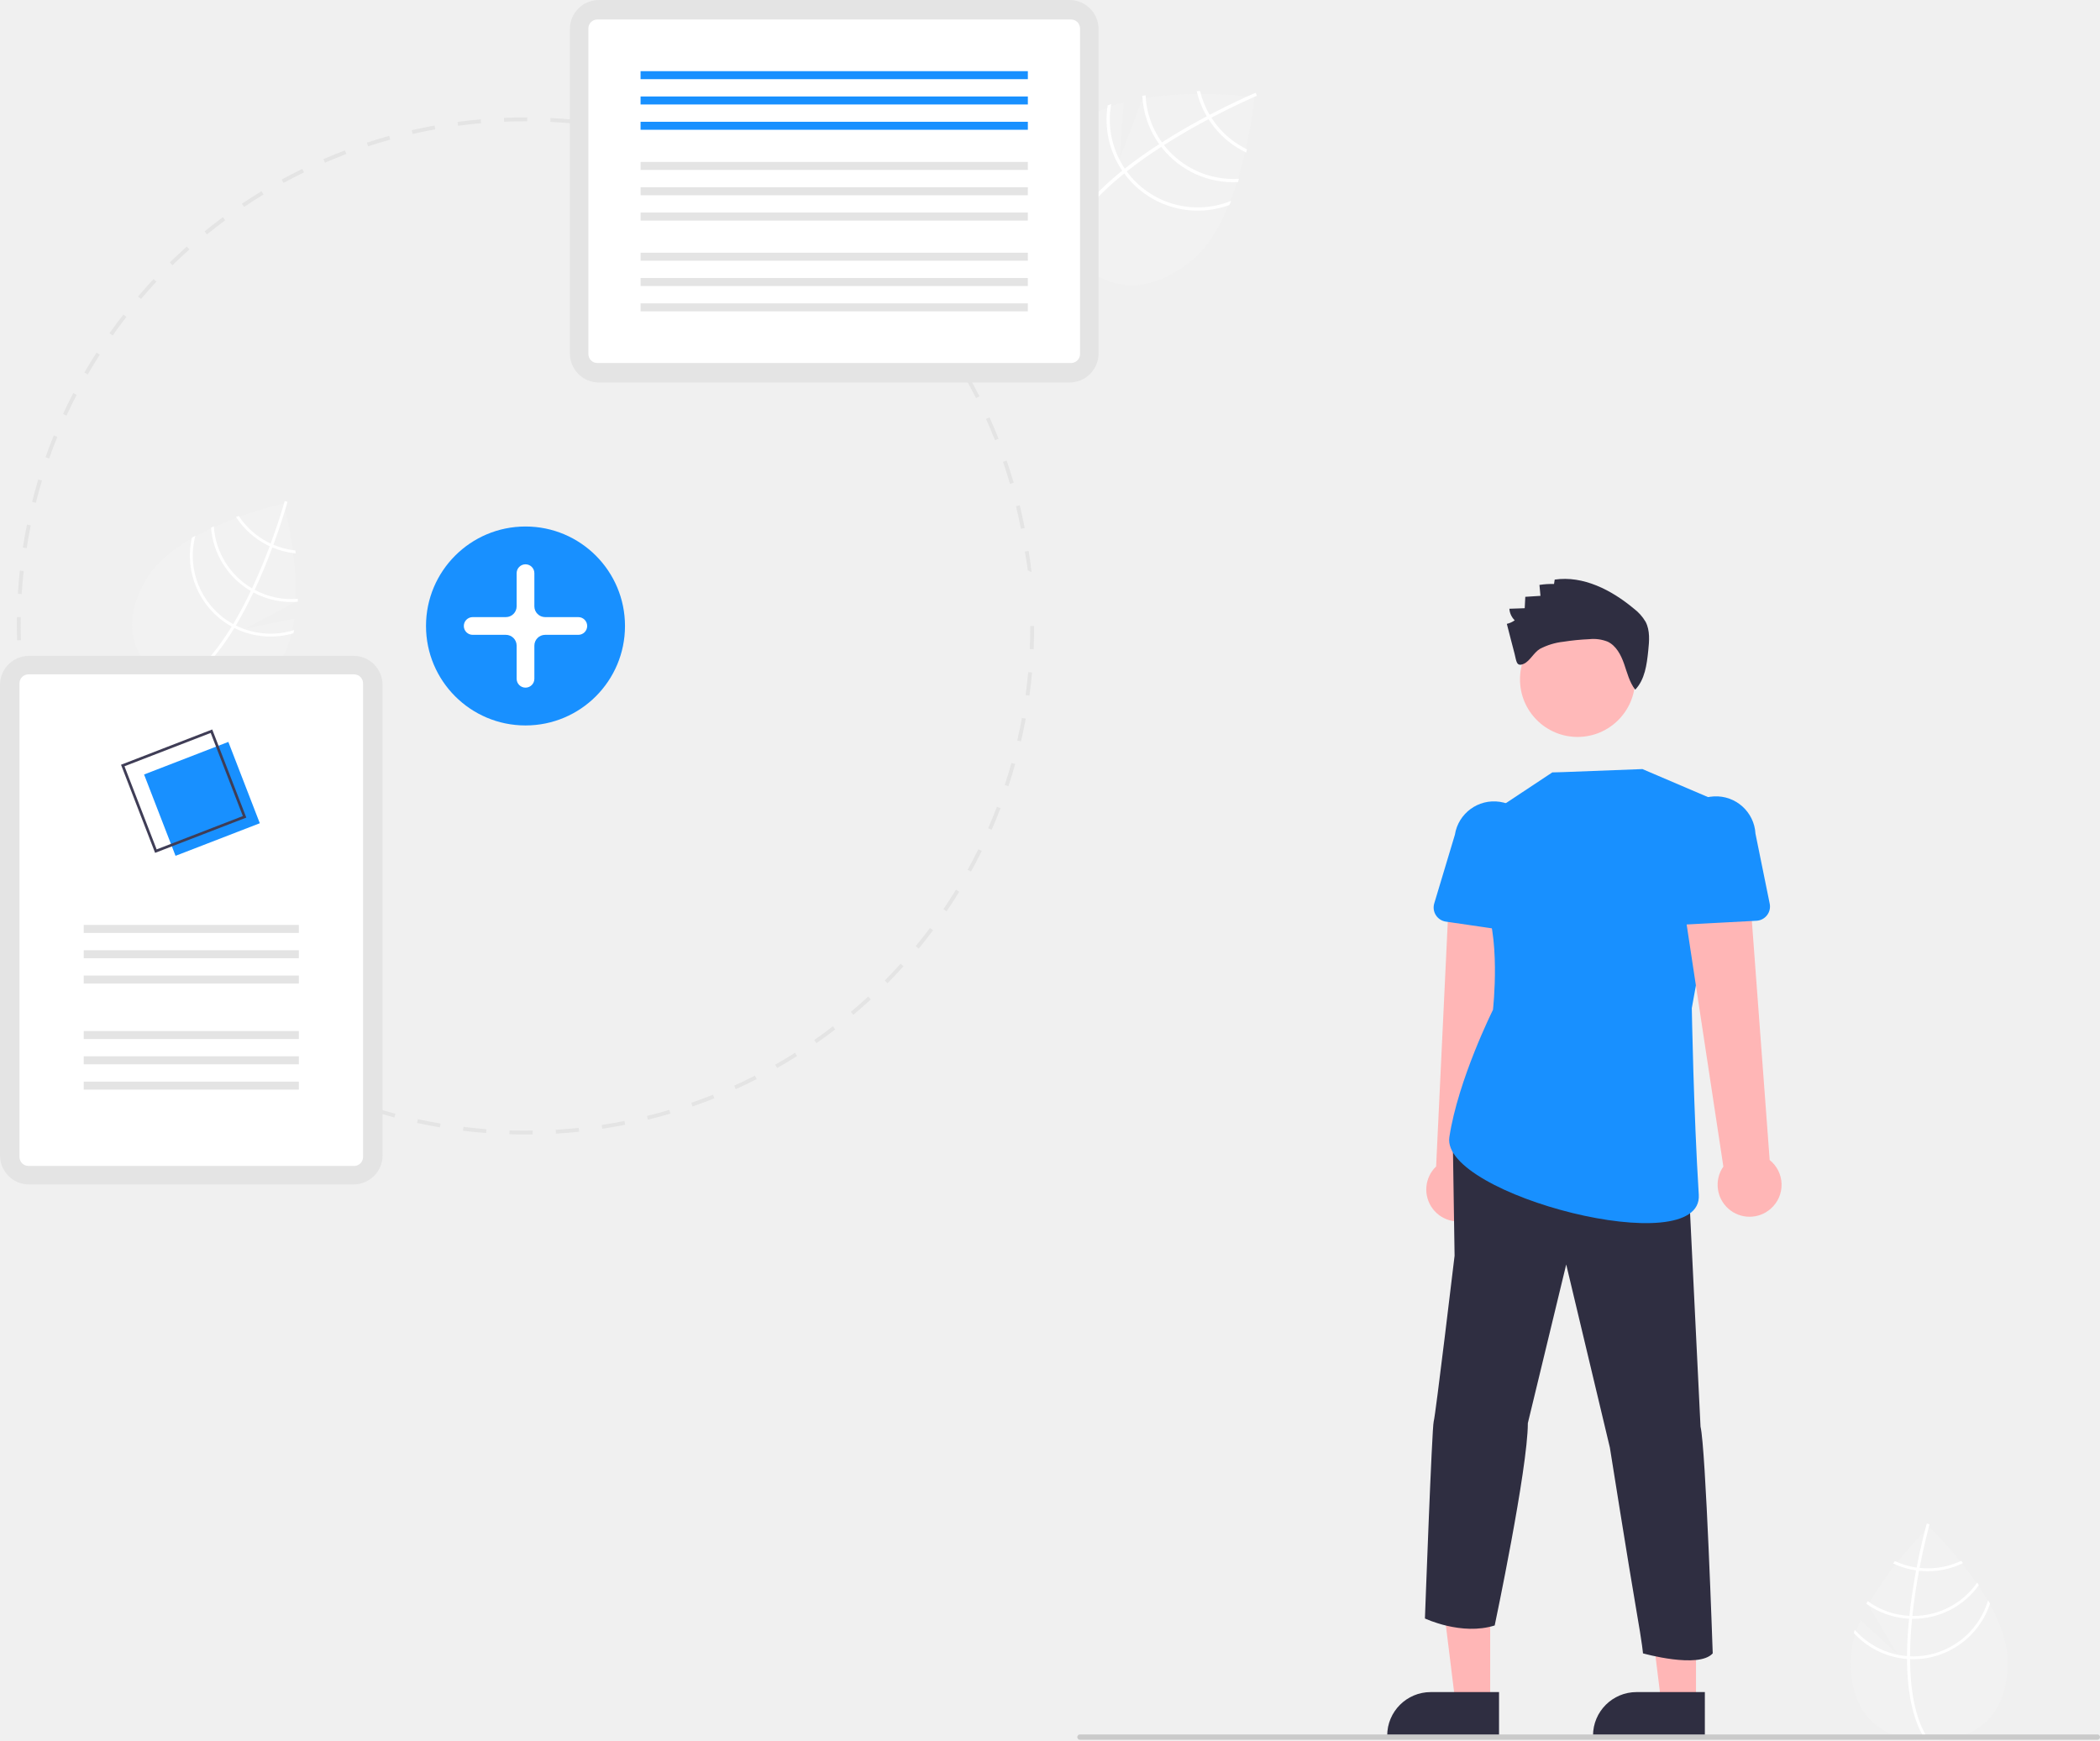
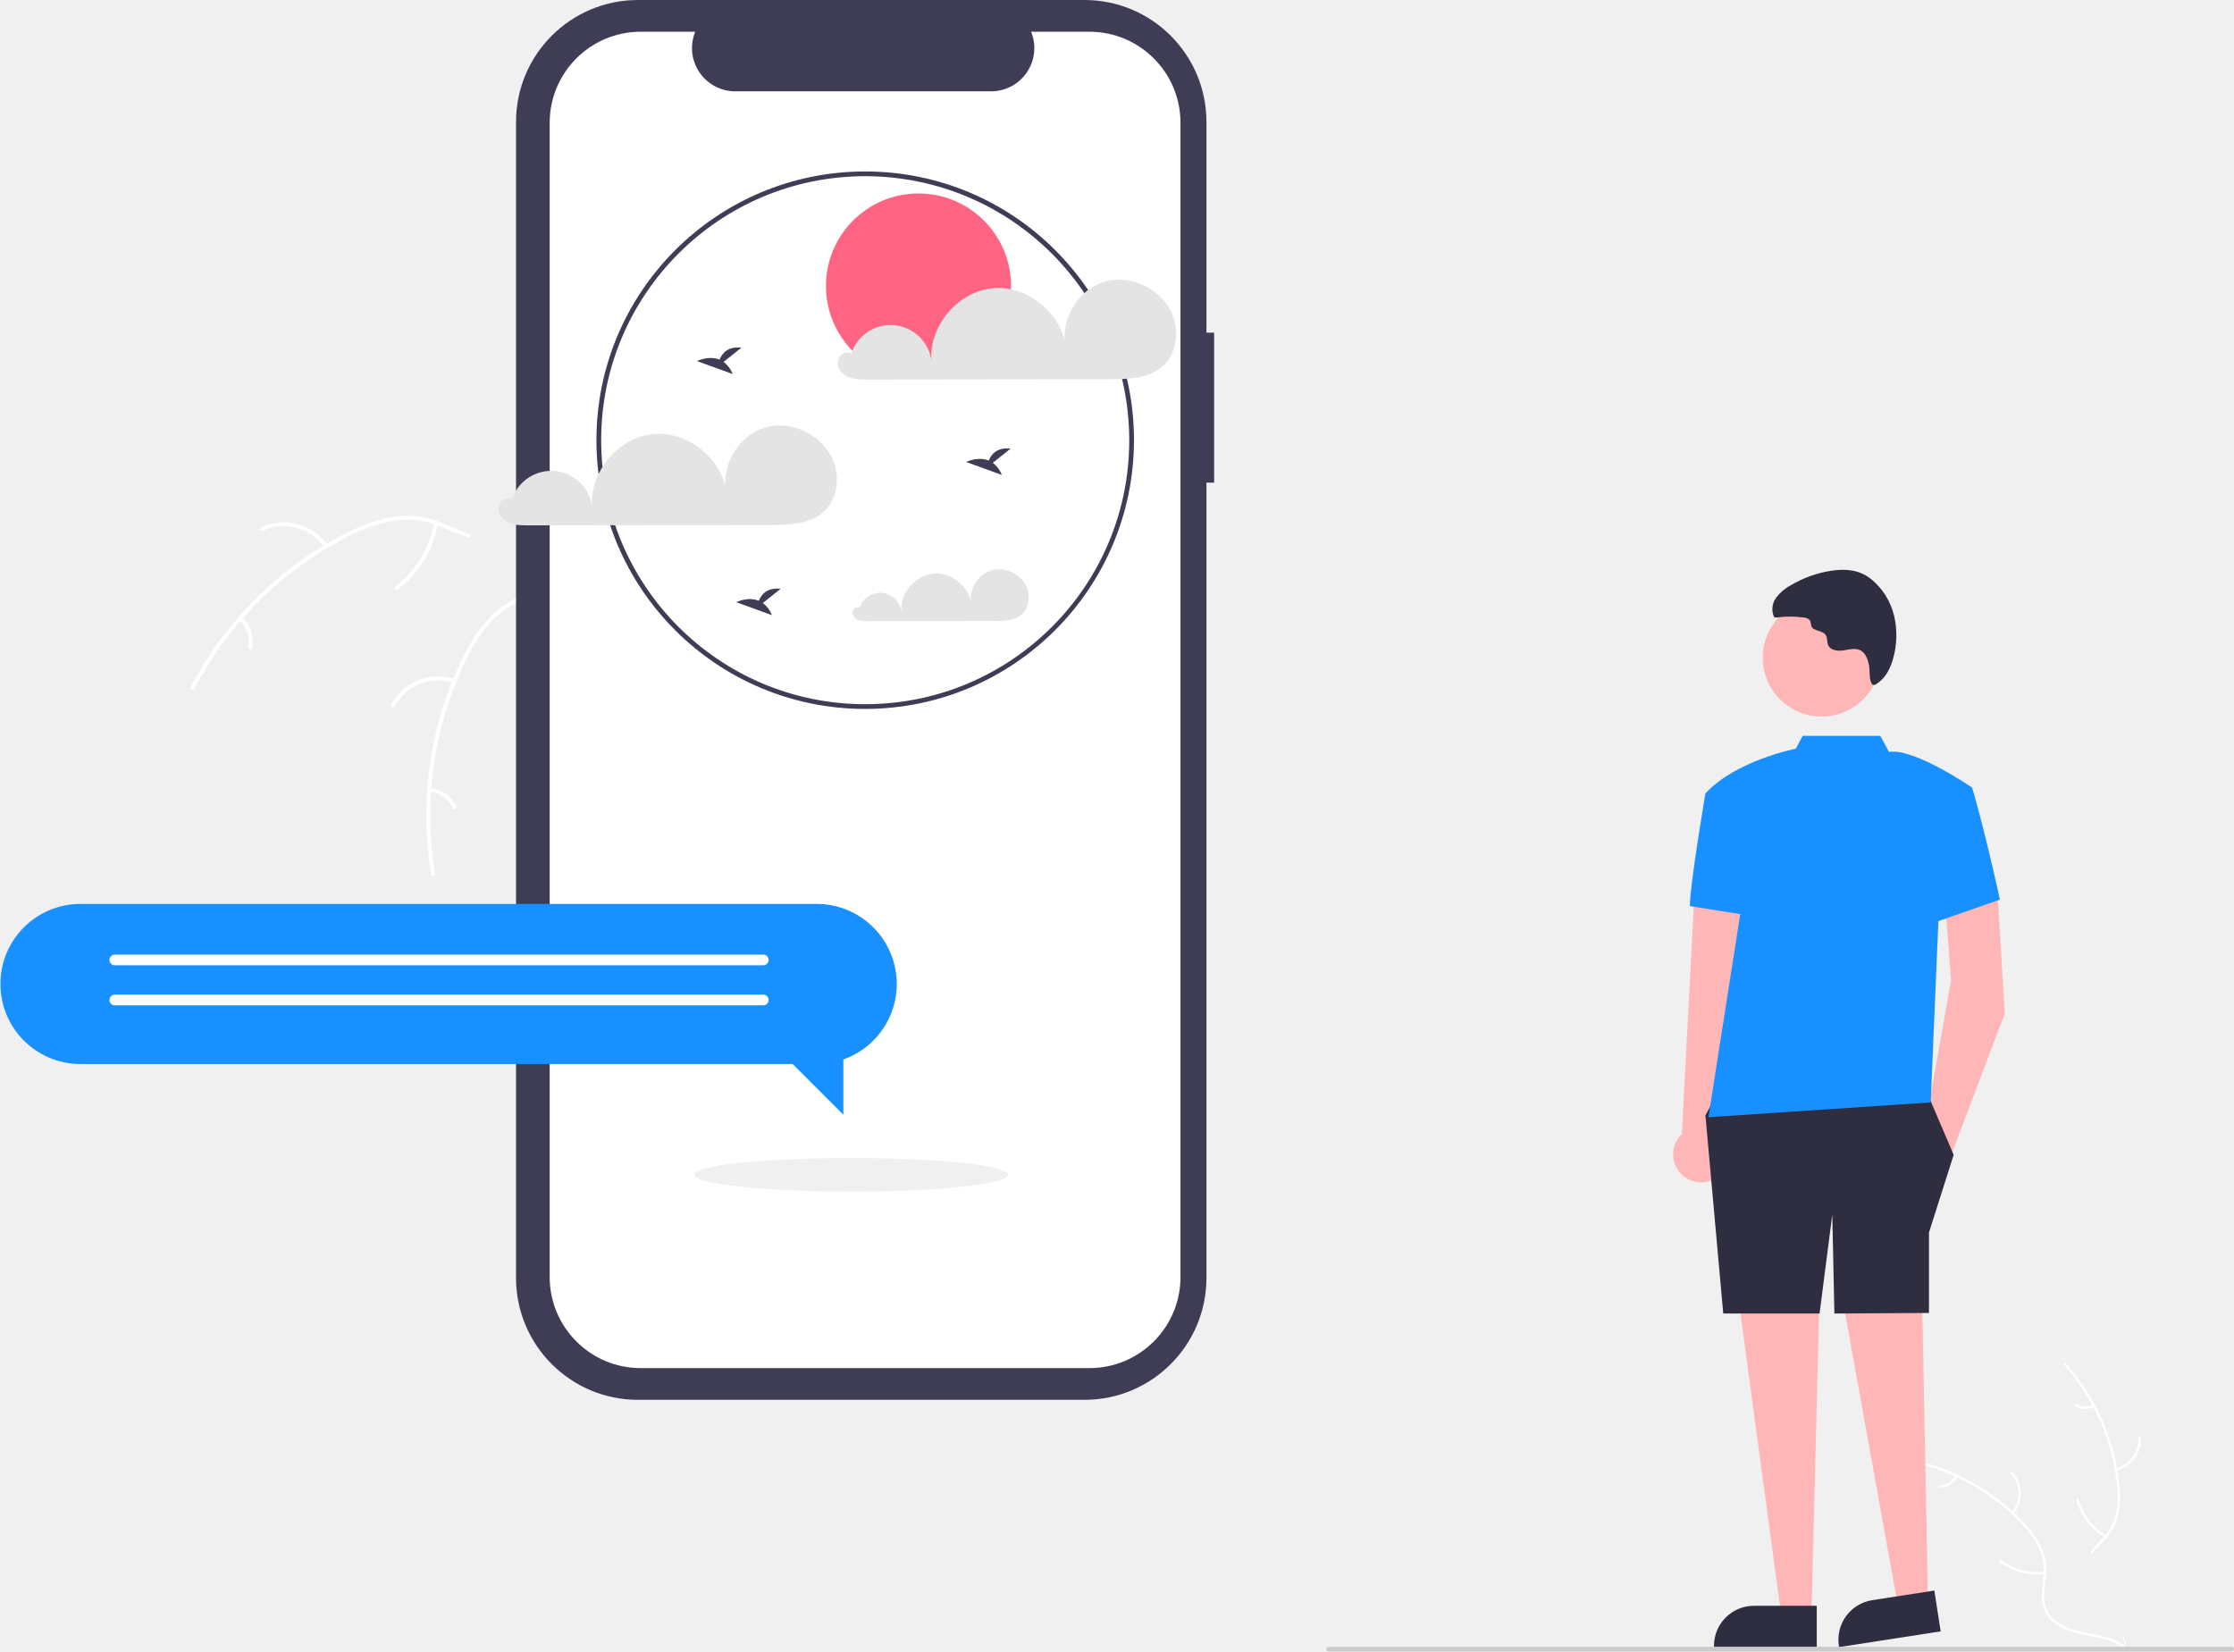
- <svg xmlns="http://www.w3.org/2000/svg" id="f85d669b-e6a8-46cf-ad17-d9b7d4a81d78" data-name="Layer 1" width="786.426" height="652.034" viewBox="0 0 786.426 652.034">
-   <path d="M903.547,730.85l13.836,12.738-10.996-18.45c8.663-15.71,22.831-29.287,22.831-29.287s29.394,28.162,29.394,50.299-13.16,29.867-29.394,29.867c-16.234,0-29.394-7.729-29.394-29.867A38.833,38.833,0,0,1,903.547,730.85Z" transform="translate(-206.7868 -123.9829)" fill="#f2f2f2" />
-   <path d="M920.942,744.278v1.091c.065,12.684,2.204,22.58,6.401,29.548.059.103.124.2.184.303l.47-.286.448-.281c-4.656-7.525-6.304-18.161-6.363-29.224-.005-.357-.011-.718-.005-1.08.016-4.683.302-9.421.762-14.023.032-.357.07-.718.108-1.08.637-6.072,1.556-11.873,2.496-16.913.065-.357.135-.713.205-1.064,1.626-8.524,3.284-14.698,3.662-16.065.043-.167.07-.259.076-.281l-.513-.146-.005-.005-.519-.146c-.005.022-.097.33-.248.902-.578,2.139-2.08,7.946-3.554,15.606-.065.346-.135.702-.2,1.059-.767,4.089-1.518,8.659-2.112,13.456q-.227,1.807-.405,3.565c-.043.362-.081.724-.113,1.08Q920.968,737.755,920.942,744.278Z" transform="translate(-206.7868 -123.9829)" fill="#fff" />
-   <path d="M916.409,708.706q-.332.429-.681.875a29.809,29.809,0,0,0,8.616,2.609c.362.054.729.103,1.097.14a30.834,30.834,0,0,0,3.252.173,30.062,30.062,0,0,0,13.218-3.047c-.232-.292-.459-.578-.686-.864a28.988,28.988,0,0,1-12.532,2.831,29.802,29.802,0,0,1-3.047-.157c-.373-.038-.74-.086-1.102-.135A28.889,28.889,0,0,1,916.409,708.706Z" transform="translate(-206.7868 -123.9829)" fill="#fff" />
-   <path d="M906.221,723.718c-.178.319-.351.637-.524.956a30.064,30.064,0,0,0,16.017,5.618c.373.016.745.027,1.124.032.151.005.302.005.454.005a30.224,30.224,0,0,0,24.562-12.613c-.211-.324-.427-.643-.643-.962a29.142,29.142,0,0,1-23.919,12.495c-.113,0-.232,0-.346-.005q-.559,0-1.118-.032A28.942,28.942,0,0,1,906.221,723.718Z" transform="translate(-206.7868 -123.9829)" fill="#fff" />
-   <path d="M901.381,734.446c-.13.4-.259.794-.373,1.194a30.202,30.202,0,0,0,19.933,9.729c.378.027.756.049,1.14.059.4.022.805.027,1.21.027a30.291,30.291,0,0,0,28.733-20.797c-.232-.438-.475-.87-.718-1.307a29.221,29.221,0,0,1-28.014,21.024c-.405,0-.81-.011-1.215-.027-.378-.016-.756-.038-1.134-.07A29.127,29.127,0,0,1,901.381,734.446Z" transform="translate(-206.7868 -123.9829)" fill="#fff" />
-   <path d="M316.949,355.767l-18.429,3.749,18.951-10.107c.707-17.926-4.401-36.873-4.401-36.873s-39.721,8.908-51.167,27.857-4.177,32.369,9.719,40.763c13.896,8.393,29.157,8.581,40.602-10.367A38.833,38.833,0,0,0,316.949,355.767Z" transform="translate(-206.7868 -123.9829)" fill="#f2f2f2" />
-   <path d="M295.118,358.267l-.564.934c-6.613,10.823-13.561,18.188-20.756,21.983-.104.057-.21.107-.314.164l-.254-.488-.239-.472c7.876-4.033,14.786-12.286,20.557-21.725.189-.302.381-.609.563-.922,2.408-4.017,4.612-8.22,6.598-12.397.157-.322.311-.651.466-.981,2.594-5.527,4.807-10.968,6.608-15.768.129-.339.253-.68.374-1.017,3.015-8.137,4.788-14.279,5.171-15.645.05-.166.074-.258.08-.28l.515.14.007-.002.519.143c-.007.021-.087.332-.254.901-.611,2.13-2.328,7.877-5.026,15.196-.123.329-.247.671-.376,1.01-1.458,3.897-3.178,8.197-5.149,12.61q-.74,1.664-1.497,3.261c-.15.332-.305.661-.462.983Q298.468,352.67,295.118,358.267Z" transform="translate(-206.7868 -123.9829)" fill="#fff" />
-   <path d="M309.171,328.033c-.335-.145-.674-.294-1.013-.454a29.799,29.799,0,0,1-2.689-1.441,28.988,28.988,0,0,1-9.264-8.902c-.342.128-.684.256-1.034.385a30.062,30.062,0,0,0,9.739,9.442,30.833,30.833,0,0,0,2.873,1.533c.334.158.674.306,1.011.447a29.808,29.808,0,0,0,8.724,2.221q-.068-.562-.13-1.101A28.889,28.889,0,0,1,309.171,328.033Z" transform="translate(-206.7868 -123.9829)" fill="#fff" />
-   <path d="M302.149,344.913q-.495-.261-.974-.55c-.1-.054-.202-.115-.299-.174a29.142,29.142,0,0,1-14.014-23.062c-.35.161-.699.322-1.047.491a30.224,30.224,0,0,0,14.503,23.496c.129.078.259.156.391.23.326.191.651.374.978.553A30.064,30.064,0,0,0,318.302,349.369c.017-.362.034-.724.046-1.089A28.942,28.942,0,0,1,302.149,344.913Z" transform="translate(-206.7868 -123.9829)" fill="#fff" />
-   <path d="M295.118,358.267c-.34-.168-.675-.345-1.007-.526-.355-.196-.708-.396-1.054-.605a29.221,29.221,0,0,1-13.109-32.48c-.434.249-.866.493-1.291.748A30.291,30.291,0,0,0,292.498,358.06c.347.209.696.414,1.05.602.334.189.669.366,1.006.538a30.202,30.202,0,0,0,22.092,1.978c.11-.401.202-.805.298-1.215A29.127,29.127,0,0,1,295.118,358.267Z" transform="translate(-206.7868 -123.9829)" fill="#fff" />
-   <path d="M627.61,162.34l-1.5,21.174,8.54-22.688c19.959-3.414,41.911-.469,41.911-.469s-4.159,45.758-23.692,61.34-35.616,9.41-47.042-4.914c-11.426-14.324-13.869-31.376,5.663-46.958C615.837,166.356,621.474,163.965,627.61,162.34Z" transform="translate(-206.7868 -123.9829)" fill="#f2f2f2" />
-   <path d="M628.005,187.139l-.963.768c-11.146,8.985-18.372,17.838-21.566,26.446-.049.125-.089.25-.138.375l.583.213.563.198c3.362-9.405,11.587-18.345,21.307-26.185.311-.256.626-.515.949-.765,4.144-3.282,8.525-6.364,12.91-9.198.337-.222.683-.444,1.029-.665,5.806-3.711,11.571-6.984,16.68-9.703.36-.194.724-.383,1.083-.568,8.666-4.565,15.281-7.448,16.753-8.076.178-.08.278-.121.301-.131l-.233-.555.001-.009-.236-.56c-.023.01-.359.146-.971.416-2.294.996-8.475,3.758-16.272,7.848-.351.186-.715.375-1.075.569-4.148,2.201-8.709,4.756-13.36,7.608q-1.754,1.072-3.431,2.152c-.35.217-.696.438-1.033.66Q633.78,182.571,628.005,187.139Z" transform="translate(-206.7868 -123.9829)" fill="#fff" />
-   <path d="M656.202,158.102q-.613.009-1.251.015a33.645,33.645,0,0,0,3.762,9.439c.207.357.423.716.648,1.066a34.802,34.802,0,0,0,2.136,2.991,33.931,33.931,0,0,0,11.992,9.519c.094-.41.187-.812.28-1.214a32.719,32.719,0,0,1-11.319-9.066,33.633,33.633,0,0,1-2.006-2.799c-.229-.355-.445-.714-.656-1.067A32.607,32.607,0,0,1,656.202,158.102Z" transform="translate(-206.7868 -123.9829)" fill="#fff" />
-   <path d="M635.785,159.679c-.407.067-.81.139-1.212.211a33.934,33.934,0,0,0,6.316,18.087c.248.34.501.677.762,1.014.102.137.208.271.315.404A34.114,34.114,0,0,0,670.384,192.189c.138-.414.267-.829.396-1.244a32.893,32.893,0,0,1-27.861-12.311c-.08-.1-.163-.205-.239-.309q-.394-.493-.758-1.009A32.667,32.667,0,0,1,635.785,159.679Z" transform="translate(-206.7868 -123.9829)" fill="#fff" />
-   <path d="M622.912,162.96c-.444.167-.883.33-1.316.511a34.09,34.09,0,0,0,5.446,24.436c.242.353.489.702.75,1.048.262.368.543.729.828,1.087a34.19,34.19,0,0,0,38.574,10.714c.223-.513.433-1.032.648-1.554a32.982,32.982,0,0,1-38.269-9.92c-.285-.357-.561-.723-.832-1.091-.252-.345-.499-.694-.736-1.05A32.875,32.875,0,0,1,622.912,162.96Z" transform="translate(-206.7868 -123.9829)" fill="#fff" />
-   <path d="M403.581,548.931c-2.009,0-4.039-.032-6.032-.094l.045-1.447c2.861.089,5.781.114,8.655.074l.02,1.449Q404.927,548.93,403.581,548.931Zm11.404-.336-.085-1.446c2.865-.169,5.767-.407,8.626-.706l.151,1.44c-2.88.302-5.804.542-8.692.712Zm-26.143-.226c-2.889-.221-5.809-.511-8.679-.864l.177-1.437c2.848.349,5.745.637,8.612.857Zm43.485-1.593-.217-1.432c2.847-.432,5.716-.934,8.524-1.492l.282,1.42C438.085,545.836,435.195,546.341,432.327,546.776Zm-60.792-.53c-2.854-.484-5.736-1.04-8.563-1.654l.307-1.416c2.806.61,5.665,1.161,8.498,1.641Zm77.895-2.87-.348-1.406c2.795-.691,5.605-1.455,8.353-2.27l.412,1.389C455.076,541.911,452.245,542.681,449.429,543.377Zm-94.936-.83c-2.8-.745-5.617-1.564-8.374-2.436l.436-1.381c2.736.865,5.532,1.678,8.31,2.416ZM466.147,538.417l-.475-1.368c2.712-.943,5.439-1.962,8.108-3.03l.538,1.345C471.629,536.441,468.88,537.468,466.147,538.417Zm-128.303-1.135c-2.719-.999-5.455-2.078-8.132-3.205l.562-1.335c2.656,1.119,5.371,2.189,8.07,3.181Zm144.475-5.337-.6-1.318c2.604-1.183,5.222-2.447,7.78-3.754l.659,1.29C487.581,529.481,484.944,530.754,482.319,531.946Zm15.498-7.922-.717-1.258c2.497-1.425,4.991-2.923,7.409-4.453l.774,1.224C502.847,521.079,500.335,522.589,497.818,524.024Zm14.72-9.312-.829-1.187c2.352-1.643,4.699-3.364,6.975-5.114l.883,1.149C517.273,511.323,514.908,513.056,512.538,514.711Zm-220.778-2.04c-2.338-1.698-4.673-3.477-6.942-5.288l.904-1.132c2.251,1.797,4.569,3.563,6.889,5.247ZM526.355,504.092l-.934-1.108c2.192-1.85,4.373-3.777,6.485-5.729l.983,1.064C530.762,500.286,528.564,502.228,526.355,504.092ZM278.125,501.785c-2.177-1.907-4.341-3.89-6.429-5.895l1.003-1.045c2.073,1.99,4.22,3.959,6.381,5.852Zm261.03-9.532-1.031-1.017c2.021-2.048,4.02-4.167,5.94-6.298l1.077.969c-1.935,2.148-3.949,4.283-5.985,6.346Zm-273.612-2.543c-1.998-2.101-3.971-4.272-5.864-6.453l1.094-.949c1.879,2.165,3.837,4.319,5.82,6.404Zm285.288-10.415-1.119-.919c1.826-2.222,3.623-4.514,5.344-6.815l1.16.867C554.481,474.745,552.67,477.056,550.83,479.294Zm-296.715-2.75c-1.794-2.267-3.561-4.607-5.251-6.956l1.175-.846c1.677,2.331,3.43,4.653,5.211,6.904Zm307.166-11.224-1.198-.813c1.615-2.379,3.198-4.827,4.702-7.277l1.235.758C564.502,460.456,562.908,462.924,561.281,465.32Zm-317.343-2.918c-1.578-2.42-3.123-4.909-4.592-7.402l1.248-.736c1.458,2.473,2.991,4.945,4.557,7.345Zm326.48-11.958-1.267-.7c1.391-2.517,2.742-5.101,4.017-7.682l1.299.642C573.181,445.303,571.819,447.907,570.417,450.443Zm7.736-15.66-1.327-.581c1.154-2.636,2.263-5.336,3.295-8.024l1.352.519C580.434,429.407,579.316,432.127,578.153,434.783Zm-350.48-3.126c-1.11-2.665-2.174-5.392-3.161-8.105l1.362-.495c.979,2.693,2.034,5.398,3.136,8.043Zm356.743-13.193-1.375-.456c.904-2.724,1.757-5.508,2.535-8.275l1.395.392C586.187,412.914,585.327,415.72,584.417,418.465Zm-362.694-3.174c-.862-2.761-1.672-5.581-2.407-8.383l1.401-.368c.73,2.781,1.533,5.58,2.389,8.319ZM589.138,401.678l-1.411-.328c.649-2.792,1.241-5.643,1.763-8.473l1.425.262C590.39,395.991,589.792,398.863,589.138,401.678Zm-371.84-3.255c-.604-2.829-1.151-5.711-1.625-8.568l1.429-.238c.471,2.836,1.013,5.696,1.613,8.503Zm374.996-13.894-1.436-.197c.39-2.837.719-5.73.978-8.599l1.443.13c-.262,2.891-.593,5.806-.985,8.665ZM214.444,381.221c-.342-2.867-.622-5.788-.834-8.68l1.445-.106c.21,2.871.488,5.769.828,8.615Zm379.426-14.058-1.447-.065c.129-2.87.195-5.781.195-8.652h1.449c0,2.893-.066,5.826-.196,8.717Zm-380.699-3.333c-.05-1.776-.075-3.588-.075-5.385q0-1.672.029-3.338l1.449.025q-.029,1.653-.029,3.312c0,1.783.025,3.582.074,5.345Zm1.746-17.345-1.446-.091c.181-2.894.43-5.818.741-8.689l1.44.156c-.309,2.85-.556,5.751-.736,8.623Zm376.765-8.837c-.289-2.856-.687-4.248-1.107-7.091l1.433-.211c.423,2.865.786,5.052,1.078,7.929Zm-374.902-8.366-1.432-.221c.444-2.866.959-5.754,1.533-8.586l1.42.287c-.569,2.81-1.08,5.676-1.521,8.52Zm372.332-7.254c-.552-2.826-1.175-5.67-1.853-8.454l1.408-.342c.683,2.805,1.311,5.671,1.867,8.518Zm-368.901-9.706-1.405-.352c.703-2.806,1.483-5.634,2.316-8.408l1.387.417C221.683,306.73,220.91,309.538,220.212,312.322ZM585.019,305.214c-.808-2.758-1.69-5.533-2.623-8.247l1.369-.471c.941,2.735,1.831,5.532,2.645,8.311Zm-359.821-9.488-1.367-.48c.963-2.738,2.002-5.49,3.089-8.178l1.343.543c-1.079,2.667-2.111,5.398-3.066,8.115ZM579.394,288.849c-1.057-2.666-2.188-5.341-3.364-7.952l1.321-.595c1.185,2.631,2.325,5.327,3.389,8.013Zm-347.694-9.2-1.316-.605c1.21-2.635,2.498-5.277,3.827-7.853l1.287.664C234.178,274.412,232.9,277.034,231.7,279.649Zm340.605-6.544c-1.296-2.557-2.67-5.12-4.083-7.616l1.26-.714c1.424,2.515,2.807,5.097,4.114,7.674Zm-332.654-8.858-1.255-.723c1.445-2.509,2.969-5.021,4.53-7.465l1.221.779C242.596,259.264,241.084,261.757,239.65,264.247Zm324.144-6.182c-1.531-2.437-3.133-4.864-4.764-7.215l1.19-.825c1.643,2.369,3.259,4.815,4.8,7.27Zm-314.821-8.419-1.184-.835c1.67-2.368,3.416-4.729,5.191-7.016l1.144.888C252.364,244.953,250.631,247.296,248.974,249.646Zm304.967-5.789c-1.746-2.286-3.563-4.559-5.404-6.755l1.11-.93c1.855,2.213,3.686,4.503,5.446,6.807ZM259.587,235.964l-1.103-.939c1.874-2.201,3.827-4.392,5.805-6.512l1.059.988C263.385,231.605,261.447,233.78,259.587,235.964Zm283.243-5.366c-1.946-2.118-3.964-4.217-5.999-6.239l1.021-1.028c2.05,2.037,4.083,4.152,6.044,6.286Zm-271.434-7.289-1.013-1.035c2.071-2.026,4.215-4.03,6.37-5.954l.965,1.081c-2.139,1.91-4.266,3.898-6.322,5.909Zm259.159-4.91c-2.133-1.934-4.334-3.842-6.544-5.67l.924-1.116c2.226,1.842,4.445,3.764,6.593,5.713Zm-246.254-6.614-.915-1.123c2.24-1.824,4.556-3.624,6.882-5.348l.863,1.164c-2.309,1.712-4.607,3.497-6.83,5.308Zm13.893-10.297-.808-1.202c2.398-1.613,4.866-3.193,7.337-4.696l.753,1.238C303.024,198.319,300.574,199.887,298.195,201.488Zm14.766-8.982-.695-1.271c2.537-1.388,5.138-2.735,7.731-4.003l.637,1.301c-2.573,1.259-5.154,2.595-7.672,3.973Zm174.819-3.356c-2.577-1.284-5.218-2.525-7.848-3.687l.586-1.325c2.65,1.171,5.311,2.421,7.908,3.715ZM328.476,184.917l-.576-1.329c2.651-1.149,5.363-2.251,8.06-3.276l.514,1.354c-2.676,1.016-5.367,2.11-7.998,3.25Zm143.444-2.777c-2.682-1.04-5.427-2.032-8.159-2.949l.461-1.374c2.753.924,5.519,1.924,8.222,2.972Zm-127.287-3.358-.451-1.376c2.753-.903,5.562-1.752,8.348-2.525l.387,1.395C350.153,177.042,347.365,177.885,344.634,178.781Zm110.86-2.154c-2.763-.788-5.581-1.521-8.375-2.18l.332-1.41c2.816.664,5.656,1.403,8.44,2.196Zm-94.186-2.474-.323-1.412c2.822-.645,5.697-1.232,8.544-1.746l.257,1.425C366.961,172.931,364.109,173.514,361.308,174.154Zm77.344-1.497c-2.821-.529-5.694-1-8.54-1.4l.201-1.434c2.868.403,5.764.877,8.606,1.411Zm-60.314-1.576-.192-1.436c2.867-.383,5.784-.704,8.667-.956l.126,1.443C384.077,170.382,381.184,170.701,378.338,171.08Zm43.179-.831c-2.853-.269-5.757-.476-8.633-.615l.071-1.447c2.896.14,5.823.349,8.698.62Zm-25.94-.673-.061-1.447c2.662-.111,5.375-.168,8.065-.168l.656.001-.004,1.449-.651-.001C400.912,169.41,398.218,169.466,395.577,169.576Z" transform="translate(-206.7868 -123.9829)" fill="#e4e4e4" />
-   <path d="M618.181,134.848l0,121.536a10.877,10.877,0,0,1-10.865,10.865l-176.254,0a10.877,10.877,0,0,1-10.865-10.865l0-121.536a10.877,10.877,0,0,1,10.865-10.865l176.254-0A10.877,10.877,0,0,1,618.181,134.848Z" transform="translate(-206.7868 -123.9829)" fill="#e4e4e4" />
-   <path d="M611.249,134.634l0,121.963a3.353,3.353,0,0,1-3.349,3.349l-177.421,0a3.353,3.353,0,0,1-3.349-3.349l0-121.963a3.353,3.353,0,0,1,3.349-3.349l177.421,0A3.353,3.353,0,0,1,611.249,134.634Z" transform="translate(-206.7868 -123.9829)" fill="#fff" />
-   <rect x="239.884" y="26.657" width="145.035" height="2.994" fill="#1890ff" />
-   <rect x="239.884" y="36.136" width="145.035" height="2.994" fill="#1890ff" />
-   <rect x="239.884" y="45.616" width="145.035" height="2.994" fill="#1890ff" />
-   <rect x="239.884" y="60.657" width="145.035" height="2.994" fill="#e4e4e4" />
-   <rect x="239.884" y="70.136" width="145.035" height="2.994" fill="#e4e4e4" />
-   <rect x="239.884" y="79.616" width="145.035" height="2.994" fill="#e4e4e4" />
-   <rect x="239.884" y="94.657" width="145.035" height="2.994" fill="#e4e4e4" />
-   <rect x="239.884" y="104.136" width="145.035" height="2.994" fill="#e4e4e4" />
-   <rect x="239.884" y="113.616" width="145.035" height="2.994" fill="#e4e4e4" />
-   <path d="M339.188,567.624H217.652a10.877,10.877,0,0,1-10.865-10.865V380.505A10.877,10.877,0,0,1,217.652,369.639H339.188a10.877,10.877,0,0,1,10.865,10.865v176.254A10.877,10.877,0,0,1,339.188,567.624Z" transform="translate(-206.7868 -123.9829)" fill="#e4e4e4" />
-   <path d="M339.402,560.691H217.438a3.353,3.353,0,0,1-3.349-3.349V379.921a3.353,3.353,0,0,1,3.349-3.349h121.963a3.353,3.353,0,0,1,3.349,3.349V557.342A3.353,3.353,0,0,1,339.402,560.691Z" transform="translate(-206.7868 -123.9829)" fill="#fff" />
-   <rect x="31.351" y="346.442" width="80.564" height="2.994" fill="#e4e4e4" />
-   <rect x="31.351" y="355.922" width="80.564" height="2.994" fill="#e4e4e4" />
-   <rect x="31.351" y="365.401" width="80.564" height="2.994" fill="#e4e4e4" />
-   <rect x="31.351" y="386.172" width="80.564" height="2.994" fill="#e4e4e4" />
-   <rect x="31.351" y="395.652" width="80.564" height="2.994" fill="#e4e4e4" />
-   <rect x="31.351" y="405.132" width="80.564" height="2.994" fill="#e4e4e4" />
-   <rect x="265.493" y="406.871" width="33.837" height="32.665" transform="translate(-340.4299 6.37959) rotate(-21.14419)" fill="#1890ff" />
-   <path d="M264.873,443.428l-12.765-33.005,34.156-13.21,12.765,33.005ZM253.406,410.996l12.041,31.134,32.284-12.486L285.69,398.51Z" transform="translate(-206.7868 -123.9829)" fill="#3f3d56" />
-   <circle cx="196.794" cy="234.463" r="37.259" fill="#1890ff" />
-   <path d="M383.802,355.128a3.318,3.318,0,0,0,0,6.636h12.42a4.047,4.047,0,0,1,4.042,4.042v12.42a3.318,3.318,0,0,0,6.636,0V365.806a4.047,4.047,0,0,1,4.042-4.042h12.42a3.318,3.318,0,0,0,0-6.636H410.941a4.047,4.047,0,0,1-4.042-4.042V338.666a3.318,3.318,0,0,0-6.636,0v12.42a4.047,4.047,0,0,1-4.042,4.042Z" transform="translate(-206.7868 -123.9829)" fill="#fff" />
-   <polygon points="635.135 638.023 622.147 638.022 615.968 587.925 635.137 587.926 635.135 638.023" fill="#ffb6b6" />
-   <path d="M845.234,774.596l-41.879-.002v-.53a16.302,16.302,0,0,1,16.301-16.3h.001l25.579.001Z" transform="translate(-206.7868 -123.9829)" fill="#2f2e41" />
-   <polygon points="558.058 638.023 545.07 638.022 538.891 587.925 558.061 587.926 558.058 638.023" fill="#ffb6b6" />
-   <path d="M768.158,774.596l-41.879-.002v-.53a16.302,16.302,0,0,1,16.301-16.3h.001l25.579.001Z" transform="translate(-206.7868 -123.9829)" fill="#2f2e41" />
-   <path d="M758.891,579.864a11.895,11.895,0,0,0,3.193-17.958l13.372-107.515-25.841,1.195L744.596,560.894a11.96,11.96,0,0,0,14.295,18.97Z" transform="translate(-206.7868 -123.9829)" fill="#ffb6b6" />
-   <path d="M774.889,473.069l-26.656-3.888a5.334,5.334,0,0,1-4.338-6.812l7.729-25.72a14.813,14.813,0,0,1,29.302,4.362l.067,26.77a5.334,5.334,0,0,1-6.103,5.289Z" transform="translate(-206.7868 -123.9829)" fill="#1890ff" />
-   <path d="M759.35,545.344l-8.471,7.838.633,41.151s-7.165,60.094-7.818,62.053-3.287,73.811-3.287,73.811,13.717,6.532,26.128,2.613c0,0,12.411-58.787,12.411-75.77L793.316,597.599l16.35,68.585s7.165,45.07,9.777,60.094,2.613,16.983,2.613,16.983,20.902,5.879,26.128,0c0,0-2.613-77.077-4.572-84.915l-4.572-93.406Z" transform="translate(-206.7868 -123.9829)" fill="#2f2e41" />
-   <circle cx="590.775" cy="254.47" r="21.555" fill="#ffb9b9" />
-   <path d="M821.853,412.044l32.211,13.766-13.717,75.77s.674,39.192,2.613,69.892c1.608,25.457-96.672,0-93.406-21.555s16.33-47.683,16.33-47.683,3.266-28.74-3.919-41.804-2.613-28.087-2.613-28.087l28.752-19.05S788.111,413.399,821.853,412.044Z" transform="translate(-206.7868 -123.9829)" fill="#1890ff" />
-   <path d="M792.266,364.349a86.188,86.188,0,0,1,9.659-.958,14.542,14.542,0,0,1,6.904.925c3.194,1.521,4.983,4.959,6.154,8.297s2.002,6.904,4.176,9.695c3.616-3.774,4.338-9.386,4.877-14.585.379-3.657.714-7.556-.977-10.821a17.105,17.105,0,0,0-4.5-5.026c-8.308-6.915-18.861-12.356-29.558-10.803l-.25,1.652a29.496,29.496,0,0,0-5.457.343l.382,4.097-5.682.36-.218,4.27-5.746.199a6.658,6.658,0,0,0,2.005,4.329,8.094,8.094,0,0,1-2.952,1.333c.958,3.709,1.888,7.427,2.878,11.129.729,2.726.599,5.135,3.523,3.805,2.227-1.013,3.733-4.235,5.984-5.566A24.655,24.655,0,0,1,792.266,364.349Z" transform="translate(-206.7868 -123.9829)" fill="#2f2e41" />
-   <path d="M869.912,576.711a11.895,11.895,0,0,0-.403-18.236L861.461,450.432l-25.1,6.258,15.804,104.236a11.96,11.96,0,0,0,17.748,15.786Z" transform="translate(-206.7868 -123.9829)" fill="#ffb6b6" />
-   <path d="M864.581,468.856l-26.9,1.434a5.334,5.334,0,0,1-5.594-5.825l2.516-26.738a14.813,14.813,0,0,1,29.588-1.49l5.333,26.233a5.334,5.334,0,0,1-4.943,6.387Z" transform="translate(-206.7868 -123.9829)" fill="#1890ff" />
-   <path d="M992.213,775.624h-381a1,1,0,0,1,0-2h381a1,1,0,0,1,0,2Z" transform="translate(-206.7868 -123.9829)" fill="#cacaca" />
+ <svg xmlns="http://www.w3.org/2000/svg" id="f6caa771-bba5-4fc3-92fa-9238b367a293" data-name="Layer 1" width="942.594" height="696.952" viewBox="0 0 942.594 696.952">
+   <path d="M1038.323,729.518c-2.829-22.746-16.926-45.158-38.619-52.56a105.608,105.608,0,0,1-.005,72.507c-3.333,9.017-7.98,18.698-4.844,27.786,1.951,5.654,6.723,9.981,12.058,12.686,5.335,2.705,11.256,3.994,17.102,5.258l1.151.952C1034.447,775.188,1041.151,752.265,1038.323,729.518Z" transform="translate(-128.7028 -101.5241)" fill="#f0f0f0" />
+   <path d="M999.489,677.388a90.266,90.266,0,0,1,22.44,50.802,38.872,38.872,0,0,1-.442,12.171,22.295,22.295,0,0,1-5.545,10.341c-2.499,2.746-5.374,5.265-7.162,8.571a13.651,13.651,0,0,0-.667,11.144c1.579,4.528,4.691,8.219,7.859,11.723,3.518,3.89,7.234,7.875,8.729,13.033.181.625,1.14.307.959-.317-2.602-8.973-11.312-14.07-15.466-22.152-1.938-3.771-2.752-8.149-.935-12.13,1.589-3.481,4.551-6.082,7.105-8.84a23.79,23.79,0,0,0,5.798-9.909,35.936,35.936,0,0,0,.908-12.109,87.575,87.575,0,0,0-6.396-26.613,91.867,91.867,0,0,0-16.519-26.472c-.432-.484-1.098.277-.668.758Z" transform="translate(-128.7028 -101.5241)" fill="#fff" />
+   <path d="M1021.657,722.077A13.543,13.543,0,0,0,1031.966,707.89c-.051-.648-1.061-.598-1.009.05a12.54,12.54,0,0,1-9.616,13.177c-.632.15-.312,1.109.317.959Z" transform="translate(-128.7028 -101.5241)" fill="#fff" />
+   <path d="M1017.392,749.477a26.103,26.103,0,0,1-11.656-15.033c-.183-.624-1.142-.307-.959.317a27.151,27.151,0,0,0,12.161,15.619c.56.332,1.012-.572.454-.902Z" transform="translate(-128.7028 -101.5241)" fill="#fff" />
+   <path d="M1011.783,694.359a7.666,7.666,0,0,1-7.265-.369c-.556-.339-1.006.565-.454.902a8.59,8.59,0,0,0,8.036.426.522.522,0,0,0,.321-.638.508.508,0,0,0-.638-.321Z" transform="translate(-128.7028 -101.5241)" fill="#fff" />
+   <path d="M933.581,717.586c.341.222.682.443,1.023.674a100.955,100.955,0,0,1,12.908,10.078c.316.281.631.571.938.861a106.43,106.43,0,0,1,23.114,31.641,103.357,103.357,0,0,1,5.661,14.648c2.089,6.932,3.803,14.614,7.938,20.284a17.73,17.73,0,0,0,1.381,1.705h37.37c.085-.043.17-.077.256-.119l1.492.068c-.06-.264-.128-.537-.188-.801-.034-.153-.077-.307-.111-.46-.025-.102-.051-.205-.068-.298-.008-.034-.017-.068-.025-.094-.017-.094-.043-.179-.06-.264q-.563-2.289-1.159-4.579c0-.009,0-.009-.008-.017a151.971,151.971,0,0,0-12.789-33.576c-.171-.315-.341-.639-.529-.955a98.624,98.624,0,0,0-8.859-13.437,87.192,87.192,0,0,0-5.806-6.642A72.504,72.504,0,0,0,977.917,722.71c-13.403-7.077-28.921-9.788-43.245-5.465C934.306,717.356,933.947,717.466,933.581,717.586Z" transform="translate(-128.7028 -101.5241)" fill="#f0f0f0" />
+   <path d="M933.665,718.06a90.266,90.266,0,0,1,48.503,27.052,38.872,38.872,0,0,1,6.975,9.984,22.295,22.295,0,0,1,1.798,11.595c-.342,3.697-1.121,7.439-.558,11.155a13.651,13.651,0,0,0,6.177,9.3c3.987,2.665,8.694,3.739,13.333,4.628,5.151.988,10.517,1.933,14.816,5.15.521.39,1.095-.441.575-.83-7.48-5.598-17.503-4.423-25.686-8.375-3.818-1.844-7.104-4.85-8.049-9.122-.827-3.736-.028-7.596.351-11.336a23.79,23.79,0,0,0-1.336-11.403,35.936,35.936,0,0,0-6.565-10.216A87.574,87.574,0,0,0,962.87,728.244a91.867,91.867,0,0,0-29.128-11.191c-.636-.126-.709.882-.078,1.007Z" transform="translate(-128.7028 -101.5241)" fill="#fff" />
+   <path d="M978.27,740.394a13.543,13.543,0,0,0-.31-17.534c-.431-.486-1.207.161-.775.648a12.54,12.54,0,0,1,.255,16.311c-.414.501.418,1.073.83.575Z" transform="translate(-128.7028 -101.5241)" fill="#fff" />
+   <path d="M991.362,764.839a26.103,26.103,0,0,1-18.358-4.985c-.522-.388-1.097.443-.575.83a27.151,27.151,0,0,0,19.114,5.149c.647-.072.463-1.066-.18-.994Z" transform="translate(-128.7028 -101.5241)" fill="#fff" />
+   <path d="M953.698,724.208a7.666,7.666,0,0,1-6.022,4.079c-.648.064-.463,1.057.18.994a8.59,8.59,0,0,0,6.672-4.498.522.522,0,0,0-.128-.703.508.508,0,0,0-.703.128Z" transform="translate(-128.7028 -101.5241)" fill="#fff" />
+   <path d="M268.692,301.474c-33.567,17.704-60.015,52.662-58.77,90.591a174.848,174.848,0,0,1,112.284-42.464c15.915-.12,33.63,1.404,45.865-8.774,7.613-6.333,11.517-16.258,12.581-26.103,1.064-9.846-.408-19.77-1.876-29.564l.8-2.339C341.684,280.724,302.259,283.77,268.692,301.474Z" transform="translate(-128.7028 -101.5241)" fill="#f0f0f0" />
+   <path d="M210.714,392.147a149.448,149.448,0,0,1,65.525-64.508,64.357,64.357,0,0,1,19.107-6.445,36.912,36.912,0,0,1,19.261,2.529c5.716,2.262,11.301,5.237,17.468,6.07a22.601,22.601,0,0,0,17.648-5.495c6.088-5.097,9.98-12.078,13.55-19.037,3.963-7.727,7.958-15.815,15.068-21.152.862-.647-.192-1.946-1.052-1.3-12.371,9.285-15.161,25.759-25.243,36.926-4.704,5.211-11.008,9.035-18.236,8.553-6.321-.422-12.083-3.485-17.851-5.825a39.388,39.388,0,0,0-18.741-3.175A59.497,59.497,0,0,0,277.932,324.975a144.991,144.991,0,0,0-37.465,25.493,152.098,152.098,0,0,0-31.317,41.087c-.496.952,1.072,1.537,1.565.591Z" transform="translate(-128.7028 -101.5241)" fill="#fff" />
+   <path d="M266.931,331.641a22.422,22.422,0,0,0-28.007-7.654c-.973.459-.305,1.993.669,1.533a20.762,20.762,0,0,1,26.038,7.173c.603.891,1.9-.166,1.3-1.052Z" transform="translate(-128.7028 -101.5241)" fill="#fff" />
+   <path d="M311.859,322.195a43.217,43.217,0,0,1-16.452,26.856c-.859.65.194,1.949,1.052,1.3a44.952,44.952,0,0,0,17.063-27.981c.186-1.062-1.478-1.231-1.663-.175Z" transform="translate(-128.7028 -101.5241)" fill="#fff" />
+   <path d="M229.792,363.169a12.692,12.692,0,0,1,3.684,11.466c-.2,1.059,1.465,1.227,1.663.175a14.222,14.222,0,0,0-4.048-12.693.864.864,0,0,0-1.176-.124.841.841,0,0,0-.124,1.176Z" transform="translate(-128.7028 -101.5241)" fill="#fff" />
+   <path d="M311.569,470.662c.144-.658.287-1.316.444-1.979a167.146,167.146,0,0,1,8.045-25.892c.251-.653.515-1.312.784-1.957a176.209,176.209,0,0,1,35.457-54.328,171.12,171.12,0,0,1,19.367-17.347c9.51-7.295,20.403-14.449,26.761-24.174a29.357,29.357,0,0,0,1.831-3.138L382.367,283.977c-.116-.107-.219-.219-.335-.326l-.768-2.351c-.374.248-.757.513-1.131.76-.218.143-.43.298-.648.441-.144.099-.287.199-.422.281-.048.033-.096.066-.13.094-.135.081-.252.171-.374.248q-3.215,2.212-6.411,4.477c-.013.005-.013.005-.022.023-16.203,11.548-31.584,24.549-44.503,39.473-.389.449-.791.903-1.169,1.378a163.287,163.287,0,0,0-15.619,21.589,144.355,144.355,0,0,0-6.884,12.882,120.04,120.04,0,0,0-10.418,36.057c-3.107,24.901,1.784,50.519,16.868,70.168C310.788,469.675,311.169,470.165,311.569,470.662Z" transform="translate(-128.7028 -101.5241)" fill="#f0f0f0" />
+   <path d="M312.254,470.254a149.448,149.448,0,0,1,13.48-90.956A64.357,64.357,0,0,1,337.109,362.649a36.912,36.912,0,0,1,16.902-9.577c5.926-1.636,12.177-2.623,17.602-5.67a22.601,22.601,0,0,0,10.783-15.013c1.792-7.735.697-15.653-.643-23.358-1.487-8.555-3.168-17.418-.703-25.96.299-1.035-1.325-1.438-1.623-.404-4.287,14.862,3.403,29.695,2.076,44.681-.619,6.993-3.349,13.841-9.411,17.809-5.301,3.469-11.746,4.492-17.76,6.097a39.388,39.388,0,0,0-16.875,8.748,59.497,59.497,0,0,0-11.974,16.151,144.991,144.991,0,0,0-14.565,42.912,152.098,152.098,0,0,0-.268,51.661c.177,1.059,1.782.582,1.605-.47Z" transform="translate(-128.7028 -101.5241)" fill="#fff" />
+   <path d="M320.711,388.098a22.422,22.422,0,0,0-26.97,10.751c-.501.953.956,1.775,1.458.821a20.762,20.762,0,0,1,25.108-9.95c1.018.348,1.417-1.277.404-1.623Z" transform="translate(-128.7028 -101.5241)" fill="#fff" />
+   <path d="M350.897,353.506a43.217,43.217,0,0,1,3.034,31.349c-.295,1.036,1.328,1.439,1.623.404a44.952,44.952,0,0,0-3.223-32.615c-.491-.96-1.921-.093-1.434.862Z" transform="translate(-128.7028 -101.5241)" fill="#fff" />
+   <path d="M310.04,435.631a12.692,12.692,0,0,1,9.845,6.937c.478.966,1.909.098,1.434-.862A14.222,14.222,0,0,0,310.444,434.008a.864.864,0,0,0-1.014.609.841.841,0,0,0,.609,1.014Z" transform="translate(-128.7028 -101.5241)" fill="#fff" />
+   <path d="M640.984,241.903h-3.246V152.987a51.462,51.462,0,0,0-51.462-51.463H397.894a51.462,51.462,0,0,0-51.463,51.462V640.79a51.462,51.462,0,0,0,51.462,51.463H586.276a51.462,51.462,0,0,0,51.463-51.462V305.196H640.984Z" transform="translate(-128.7028 -101.5241)" fill="#3f3d56" />
+   <path d="M588.352,114.913H563.762A18.259,18.259,0,0,1,546.857,140.067H438.935a18.259,18.259,0,0,1-16.905-25.155H399.063a38.432,38.432,0,0,0-38.432,38.432V640.432a38.432,38.432,0,0,0,38.432,38.432H588.352a38.432,38.432,0,0,0,38.432-38.432h0V153.344A38.432,38.432,0,0,0,588.352,114.913Z" transform="translate(-128.7028 -101.5241)" fill="#fff" />
+   <path d="M493.763,400.692A113.405,113.405,0,1,1,607.168,287.287,113.533,113.533,0,0,1,493.763,400.692Zm0-224.809A111.405,111.405,0,1,0,605.168,287.287,111.531,111.531,0,0,0,493.763,175.883Z" transform="translate(-128.7028 -101.5241)" fill="#3f3d56" />
+   <path d="M480.692,297.084c-3.914-11.6-17.883-18.699-29.56-15.02-10.098,3.181-16.966,13.947-16.418,24.399-3.377-12.766-16.369-22.749-29.694-21.814-14.975,1.051-27.618,15.697-26.472,30.665a17.409,17.409,0,0,0-33.869-2.88l.005-.277c-2.383-1.339-5.609,1.007-5.752,3.737-.143,2.73,2,5.161,4.513,6.238,2.512,1.076,5.334,1.09,8.067,1.087q51.163-.066,102.326-.132c7.923-.01,16.657-.321,22.481-5.693C481.703,312.428,483.033,304.024,480.692,297.084Z" transform="translate(-128.7028 -101.5241)" fill="#e4e4e4" />
+   <path d="M562.234,350.045a12.81,12.81,0,0,0-15.395-7.823c-5.259,1.657-8.836,7.264-8.55,12.707-1.759-6.649-8.525-11.848-15.465-11.361-7.799.548-14.384,8.175-13.787,15.97a9.067,9.067,0,0,0-17.639-1.5l.002-.144c-1.241-.697-2.921.525-2.996,1.946a3.601,3.601,0,0,0,2.35,3.249,10.565,10.565,0,0,0,4.201.566q26.646-.034,53.293-.069c4.126-.005,8.675-.167,11.709-2.965C562.76,358.036,563.453,353.659,562.234,350.045Z" transform="translate(-128.7028 -101.5241)" fill="#e4e4e4" />
+   <circle cx="387.541" cy="120.687" r="39.046" fill="#ff6582" />
+   <path d="M623.86,235.558c-3.914-11.6-17.883-18.699-29.56-15.02-10.098,3.181-16.966,13.947-16.418,24.399-3.377-12.766-16.369-22.749-29.694-21.814-14.975,1.051-27.618,15.697-26.472,30.665a17.409,17.409,0,0,0-33.869-2.88l.005-.277c-2.383-1.339-5.609,1.007-5.752,3.737-.143,2.73,2,5.161,4.513,6.238,2.512,1.076,5.334,1.09,8.067,1.087q51.163-.066,102.326-.132c7.923-.01,16.657-.321,22.481-5.693C624.871,250.901,626.201,242.497,623.86,235.558Z" transform="translate(-128.7028 -101.5241)" fill="#e4e4e4" />
+   <path d="M547.597,296.846l7.521-6.015c-5.843-.645-8.243,2.542-9.226,5.064-4.565-1.895-9.534.589-9.534.589l15.048,5.463A11.387,11.387,0,0,0,547.597,296.846Z" transform="translate(-128.7028 -101.5241)" fill="#3f3d56" />
+   <path d="M450.574,356.006l7.521-6.015c-5.843-.645-8.243,2.542-9.226,5.064-4.565-1.895-9.534.589-9.534.589l15.048,5.463A11.387,11.387,0,0,0,450.574,356.006Z" transform="translate(-128.7028 -101.5241)" fill="#3f3d56" />
+   <path d="M434.009,254.251l7.521-6.015c-5.843-.645-8.243,2.542-9.226,5.064-4.565-1.895-9.534.589-9.534.589l15.048,5.463A11.387,11.387,0,0,0,434.009,254.251Z" transform="translate(-128.7028 -101.5241)" fill="#3f3d56" />
+   <ellipse cx="359.144" cy="495.763" rx="66.259" ry="7.099" fill="#f0f0f0" />
+   <path d="M162.485,482.977H473.286a33.784,33.784,0,0,1,11.261,65.635v23.326l-21.396-21.396h-300.666a33.783,33.783,0,0,1,0-67.565Z" transform="translate(-128.7028 -101.5241)" fill="#1890ff" />
+   <path d="M177.125,508.877H450.764a2.252,2.252,0,0,0,0-4.504H177.125a2.252,2.252,0,1,0,0,4.504Z" transform="translate(-128.7028 -101.5241)" fill="#fff" />
+   <path d="M177.125,525.769H450.764a2.252,2.252,0,0,0,0-4.504H177.125a2.252,2.252,0,0,0,0,4.504Z" transform="translate(-128.7028 -101.5241)" fill="#fff" />
+   <path d="M852.394,598.894a11.759,11.759,0,0,0,3.232-17.739L869.299,474.927l-25.55,1.073-5.405,104.081a11.823,11.823,0,0,0,14.051,18.813Z" transform="translate(-128.7028 -101.5241)" fill="#ffb6b6" />
+   <polygon points="842.598 373.388 845.881 427.702 823.714 486.246 813.122 470.587 823.217 413.635 820.417 377.199 842.598 373.388" fill="#ffb6b6" />
+   <polygon points="810.859 540.853 813.579 680.473 801.645 682.321 775.848 539.419 810.859 540.853" fill="#ffb6b6" />
+   <polygon points="733.457 547.599 752.137 685.991 764.213 685.991 767.836 540.824 733.457 547.599" fill="#ffb6b6" />
+   <circle cx="768.606" cy="277.552" r="24.836" fill="#ffb6b6" />
+   <path d="M918.205,389.6c.845,1.86,2.174.697,3.721-.572,2.887-2.368,4.569-6.068,5.535-9.594a35.993,35.993,0,0,0,.441-17.992,28.577,28.577,0,0,0-9.354-15.24,19.132,19.132,0,0,0-3.463-2.31c-4.163-2.114-9.079-2.205-13.697-1.519a47.808,47.808,0,0,0-17.157,6.156,18.46,18.46,0,0,0-6.11,5.201,8.201,8.201,0,0,0-1.107,7.673,1.306,1.306,0,0,0,.394.569,1.496,1.496,0,0,0,1.083.12,40.655,40.655,0,0,1,11.303.036,3.363,3.363,0,0,1,2.665,1.347,18.427,18.427,0,0,1,.495,2.238c.848,2.27,4.599,1.713,6.01,3.684.887,1.238.495,2.997,1.114,4.388.993,2.232,4.019,2.586,6.431,2.202s5.019-1.144,7.185-.014c2.086,1.088,2.995,3.561,3.52,5.855C917.724,384.051,917.308,387.627,918.205,389.6Z" transform="translate(-128.7028 -101.5241)" fill="#2f2e41" />
+   <polygon points="813.894 462.975 824.316 487.343 813.894 520.13 813.894 554.067 773.982 554.307 773.1 512.573 767.73 554.307 727.091 554.307 719.569 470.657 730.36 450.861 813.894 462.975" fill="#2f2e41" />
+   <path d="M889.331,412.042l-2.936,5.441s-25.327,4.934-38.123,18.873l17.175,35.07L849.542,572.991l93.781-6.252,3.328-78.198,14.112-54.694S936.298,417.068,925.743,418.832l-3.694-6.791Z" transform="translate(-128.7028 -101.5241)" fill="#1890ff" />
+   <path d="M872.377,440.008l-24.106-3.652s-6.599,38.706-6.545,47.544l29.094,4.642Z" transform="translate(-128.7028 -101.5241)" fill="#1890ff" />
+   <path d="M949.243,436.317l11.52-2.47s4.443,14.102,11.776,47.312L942.597,491.608Z" transform="translate(-128.7028 -101.5241)" fill="#1890ff" />
+   <path d="M895.258,796.598l-43.371-.002v-.549a16.882,16.882,0,0,1,16.881-16.881h.001l26.49.001Z" transform="translate(-128.7028 -101.5241)" fill="#2f2e41" />
+   <path d="M947.531,789.961l-42.861,6.636-.084-.542a16.882,16.882,0,0,1,14.099-19.266l.001-0,26.178-4.053Z" transform="translate(-128.7028 -101.5241)" fill="#2f2e41" />
+   <path d="M1070.297,798.476h-381a1,1,0,0,1,0-2h381a1,1,0,0,1,0,2Z" transform="translate(-128.7028 -101.5241)" fill="#cacaca" />
</svg>
